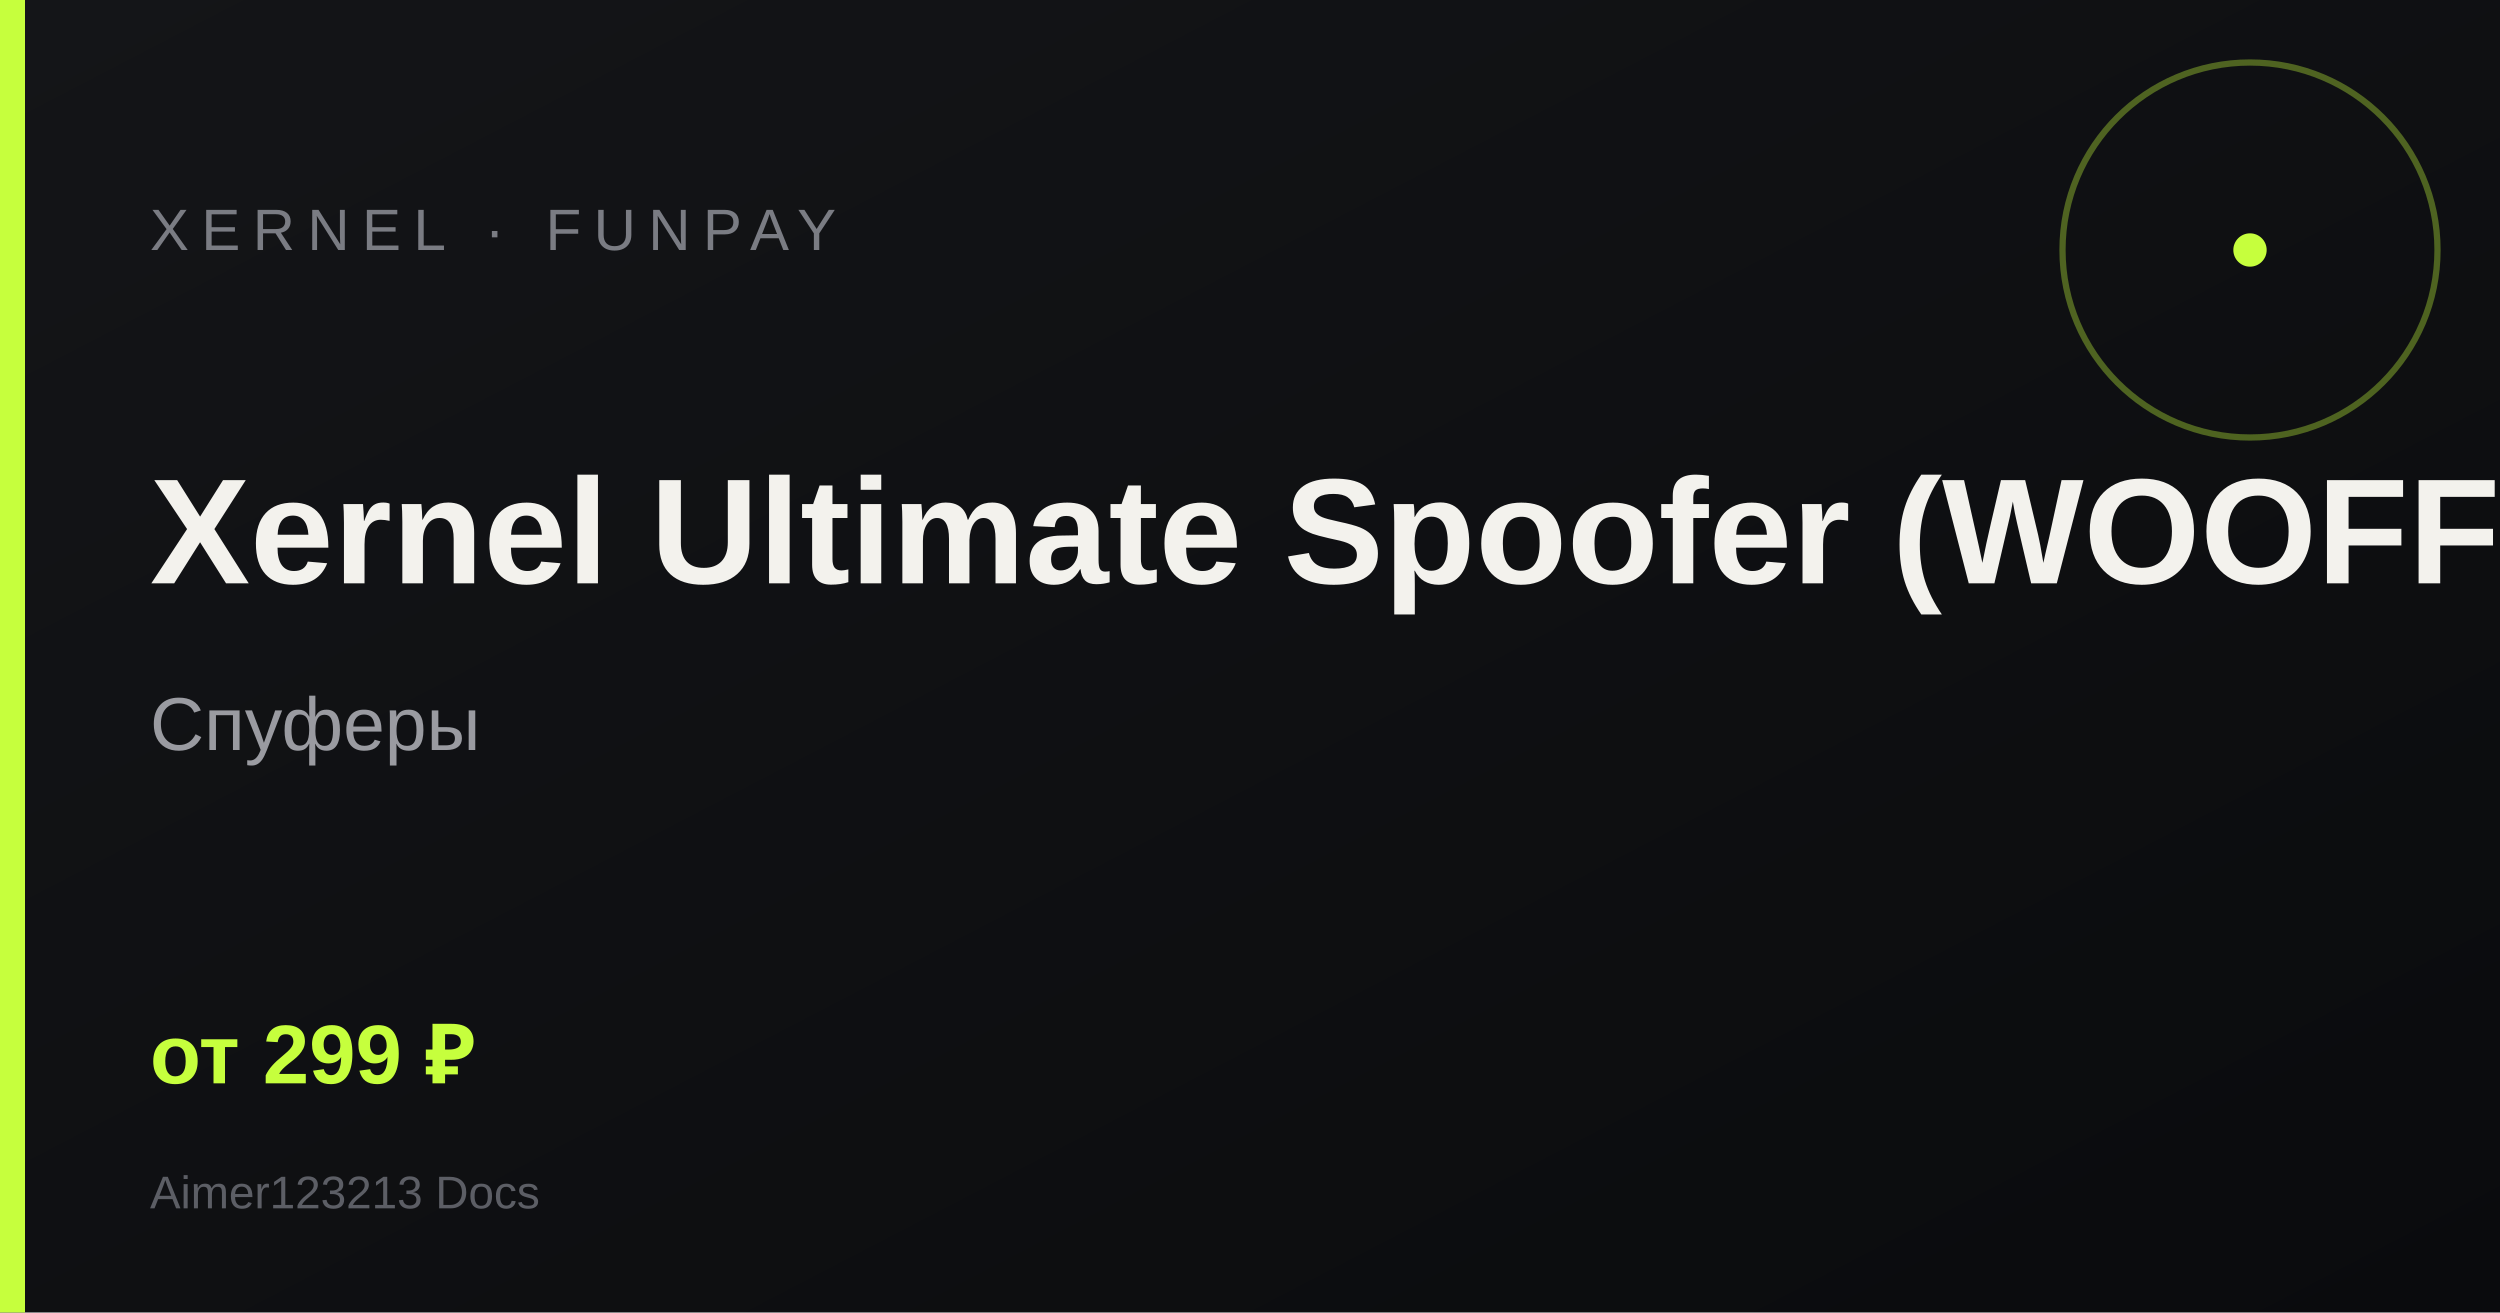
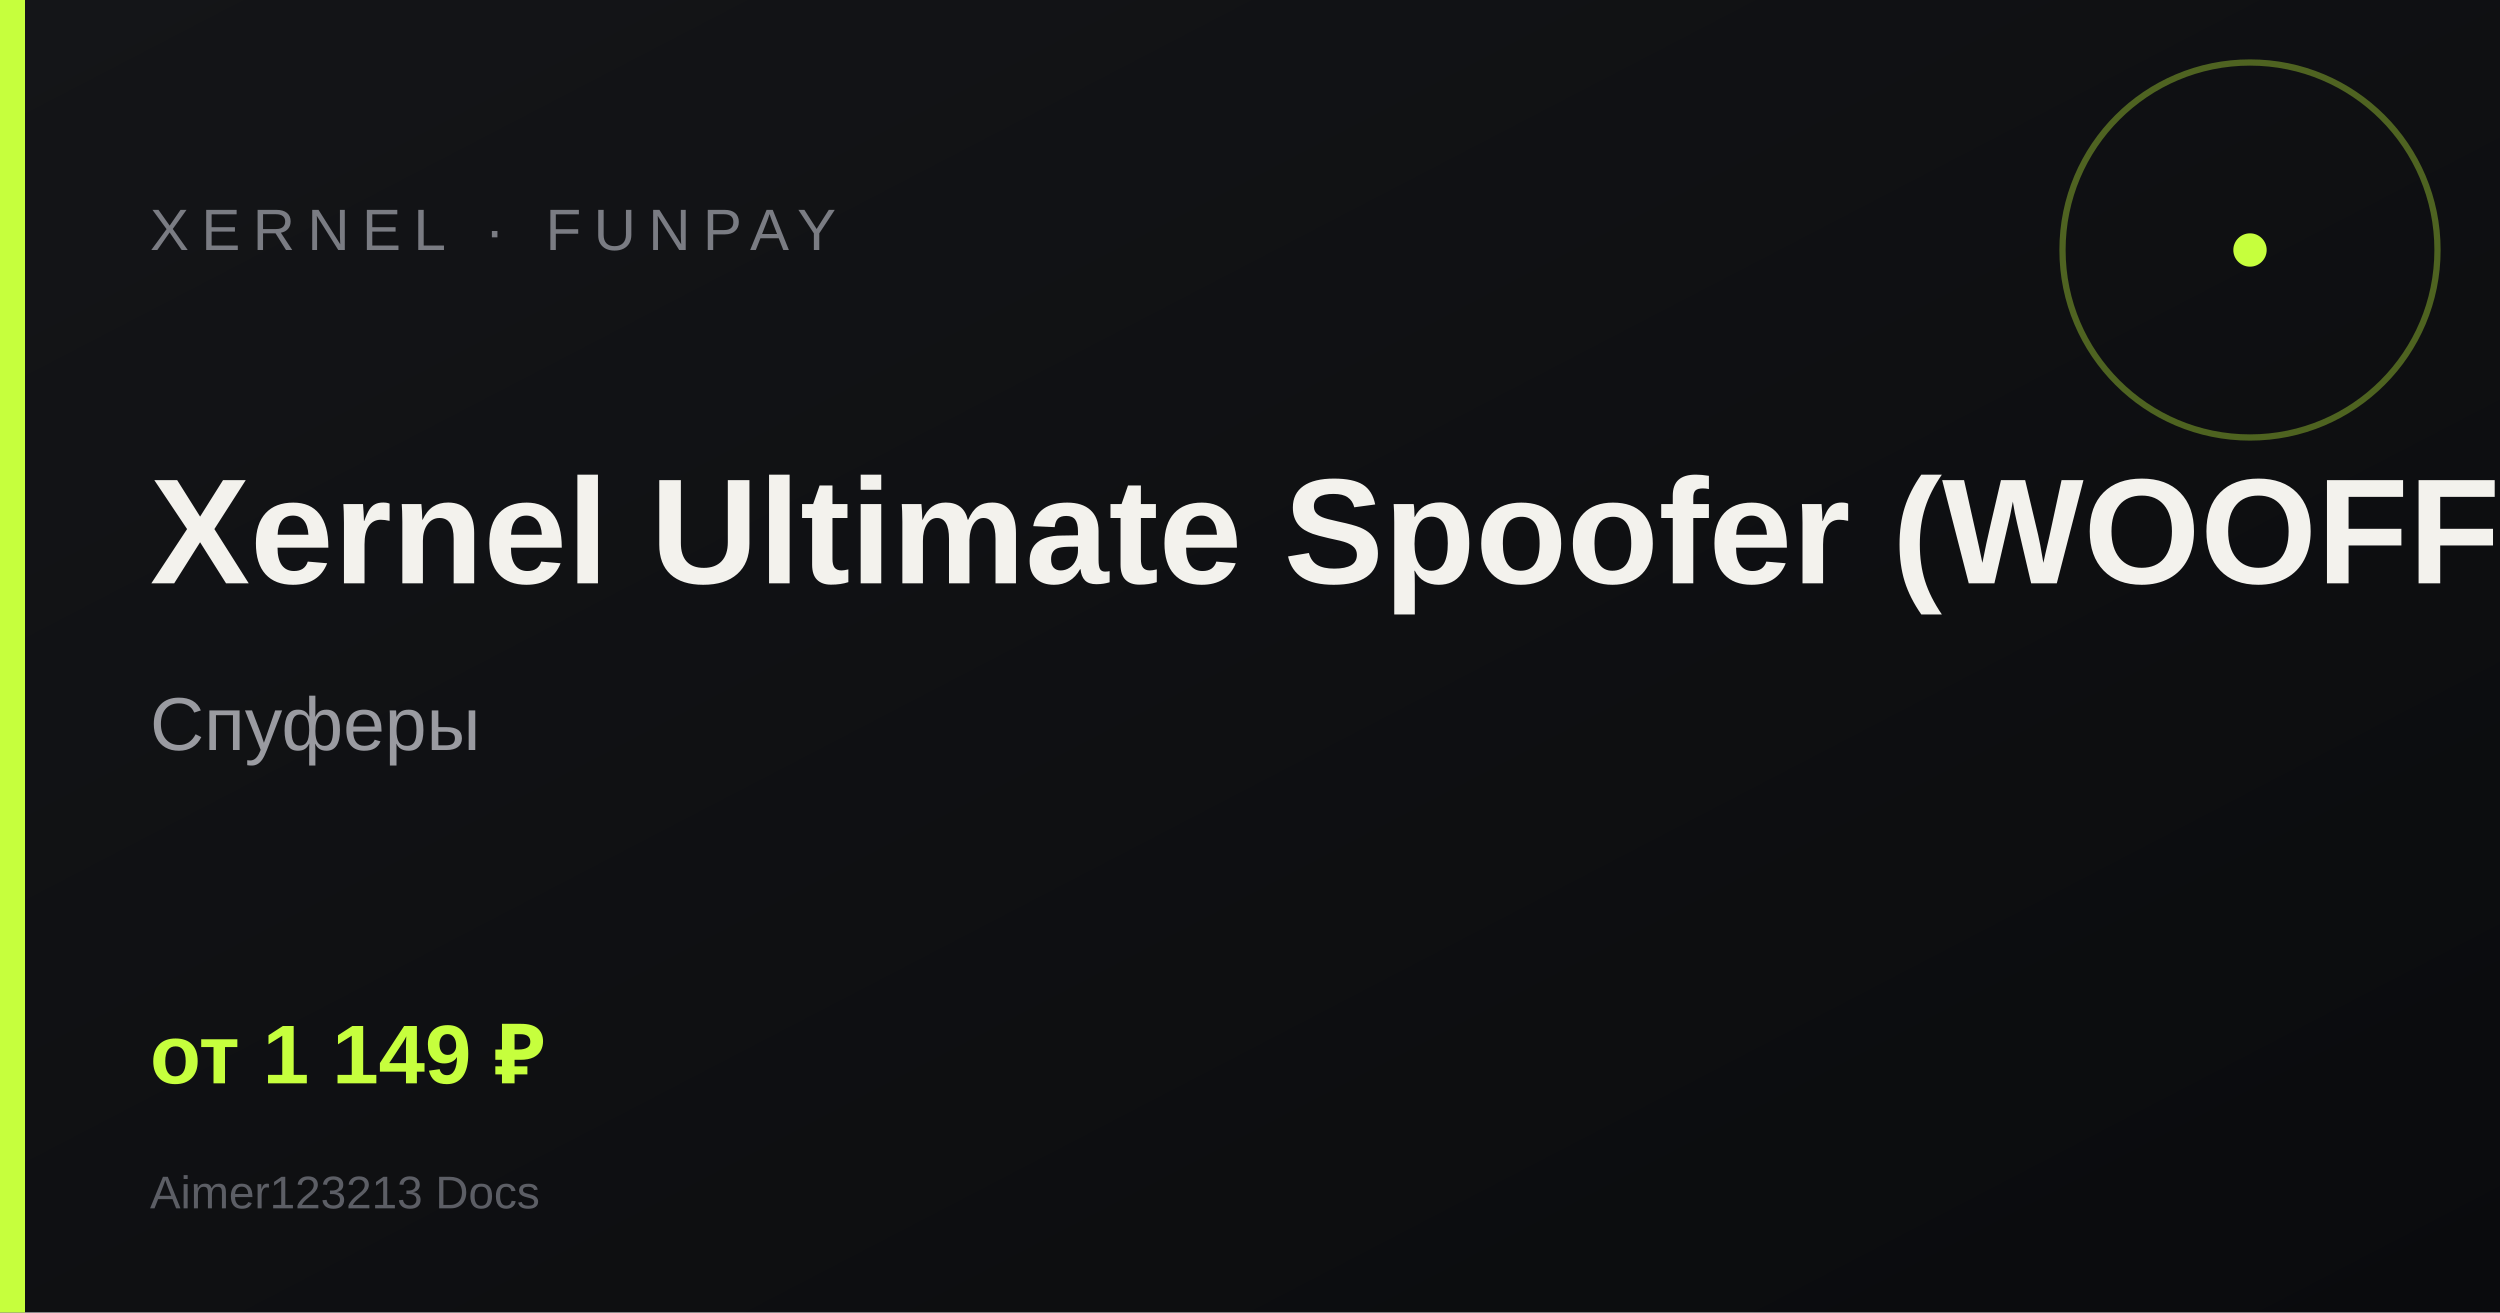
<svg xmlns="http://www.w3.org/2000/svg" width="1200" height="630" viewBox="0 0 1200 630">
  <defs>
    <linearGradient id="g" x1="0" y1="0" x2="1" y2="1">
      <stop offset="0%" stop-color="#141518" />
      <stop offset="100%" stop-color="#0a0b0d" />
    </linearGradient>
  </defs>
  <rect width="1200" height="630" fill="url(#g)" />
  <rect x="0" y="0" width="12" height="630" fill="#c6ff3d" />
  <circle cx="1080" cy="120" r="90" fill="none" stroke="#c6ff3d" stroke-width="3" opacity=".35" />
  <circle cx="1080" cy="120" r="8" fill="#c6ff3d" />
  <text x="72" y="120" fill="#7a7c83" font-family="Arial, sans-serif" font-size="28" letter-spacing="6">XERNEL · FUNPAY</text>
  <text x="72" y="280" fill="#f3f2ed" font-family="Arial, sans-serif" font-size="72" font-weight="700">Xernel Ultimate Spoofer (WOOFFER)</text>
  <text x="72" y="360" fill="#9a9ba1" font-family="Arial, sans-serif" font-size="36">Спуферы</text>
-   <text x="72" y="520" fill="#c6ff3d" font-family="Arial, sans-serif" font-size="40" font-weight="700">от 299 ₽</text>
+   <text x="72" y="520" fill="#c6ff3d" font-family="Arial, sans-serif" font-size="40" font-weight="700">от 1 149 ₽</text>
  <text x="72" y="580" fill="#5c5e65" font-family="Arial, sans-serif" font-size="22">Aimer123213 Docs</text>
</svg>
